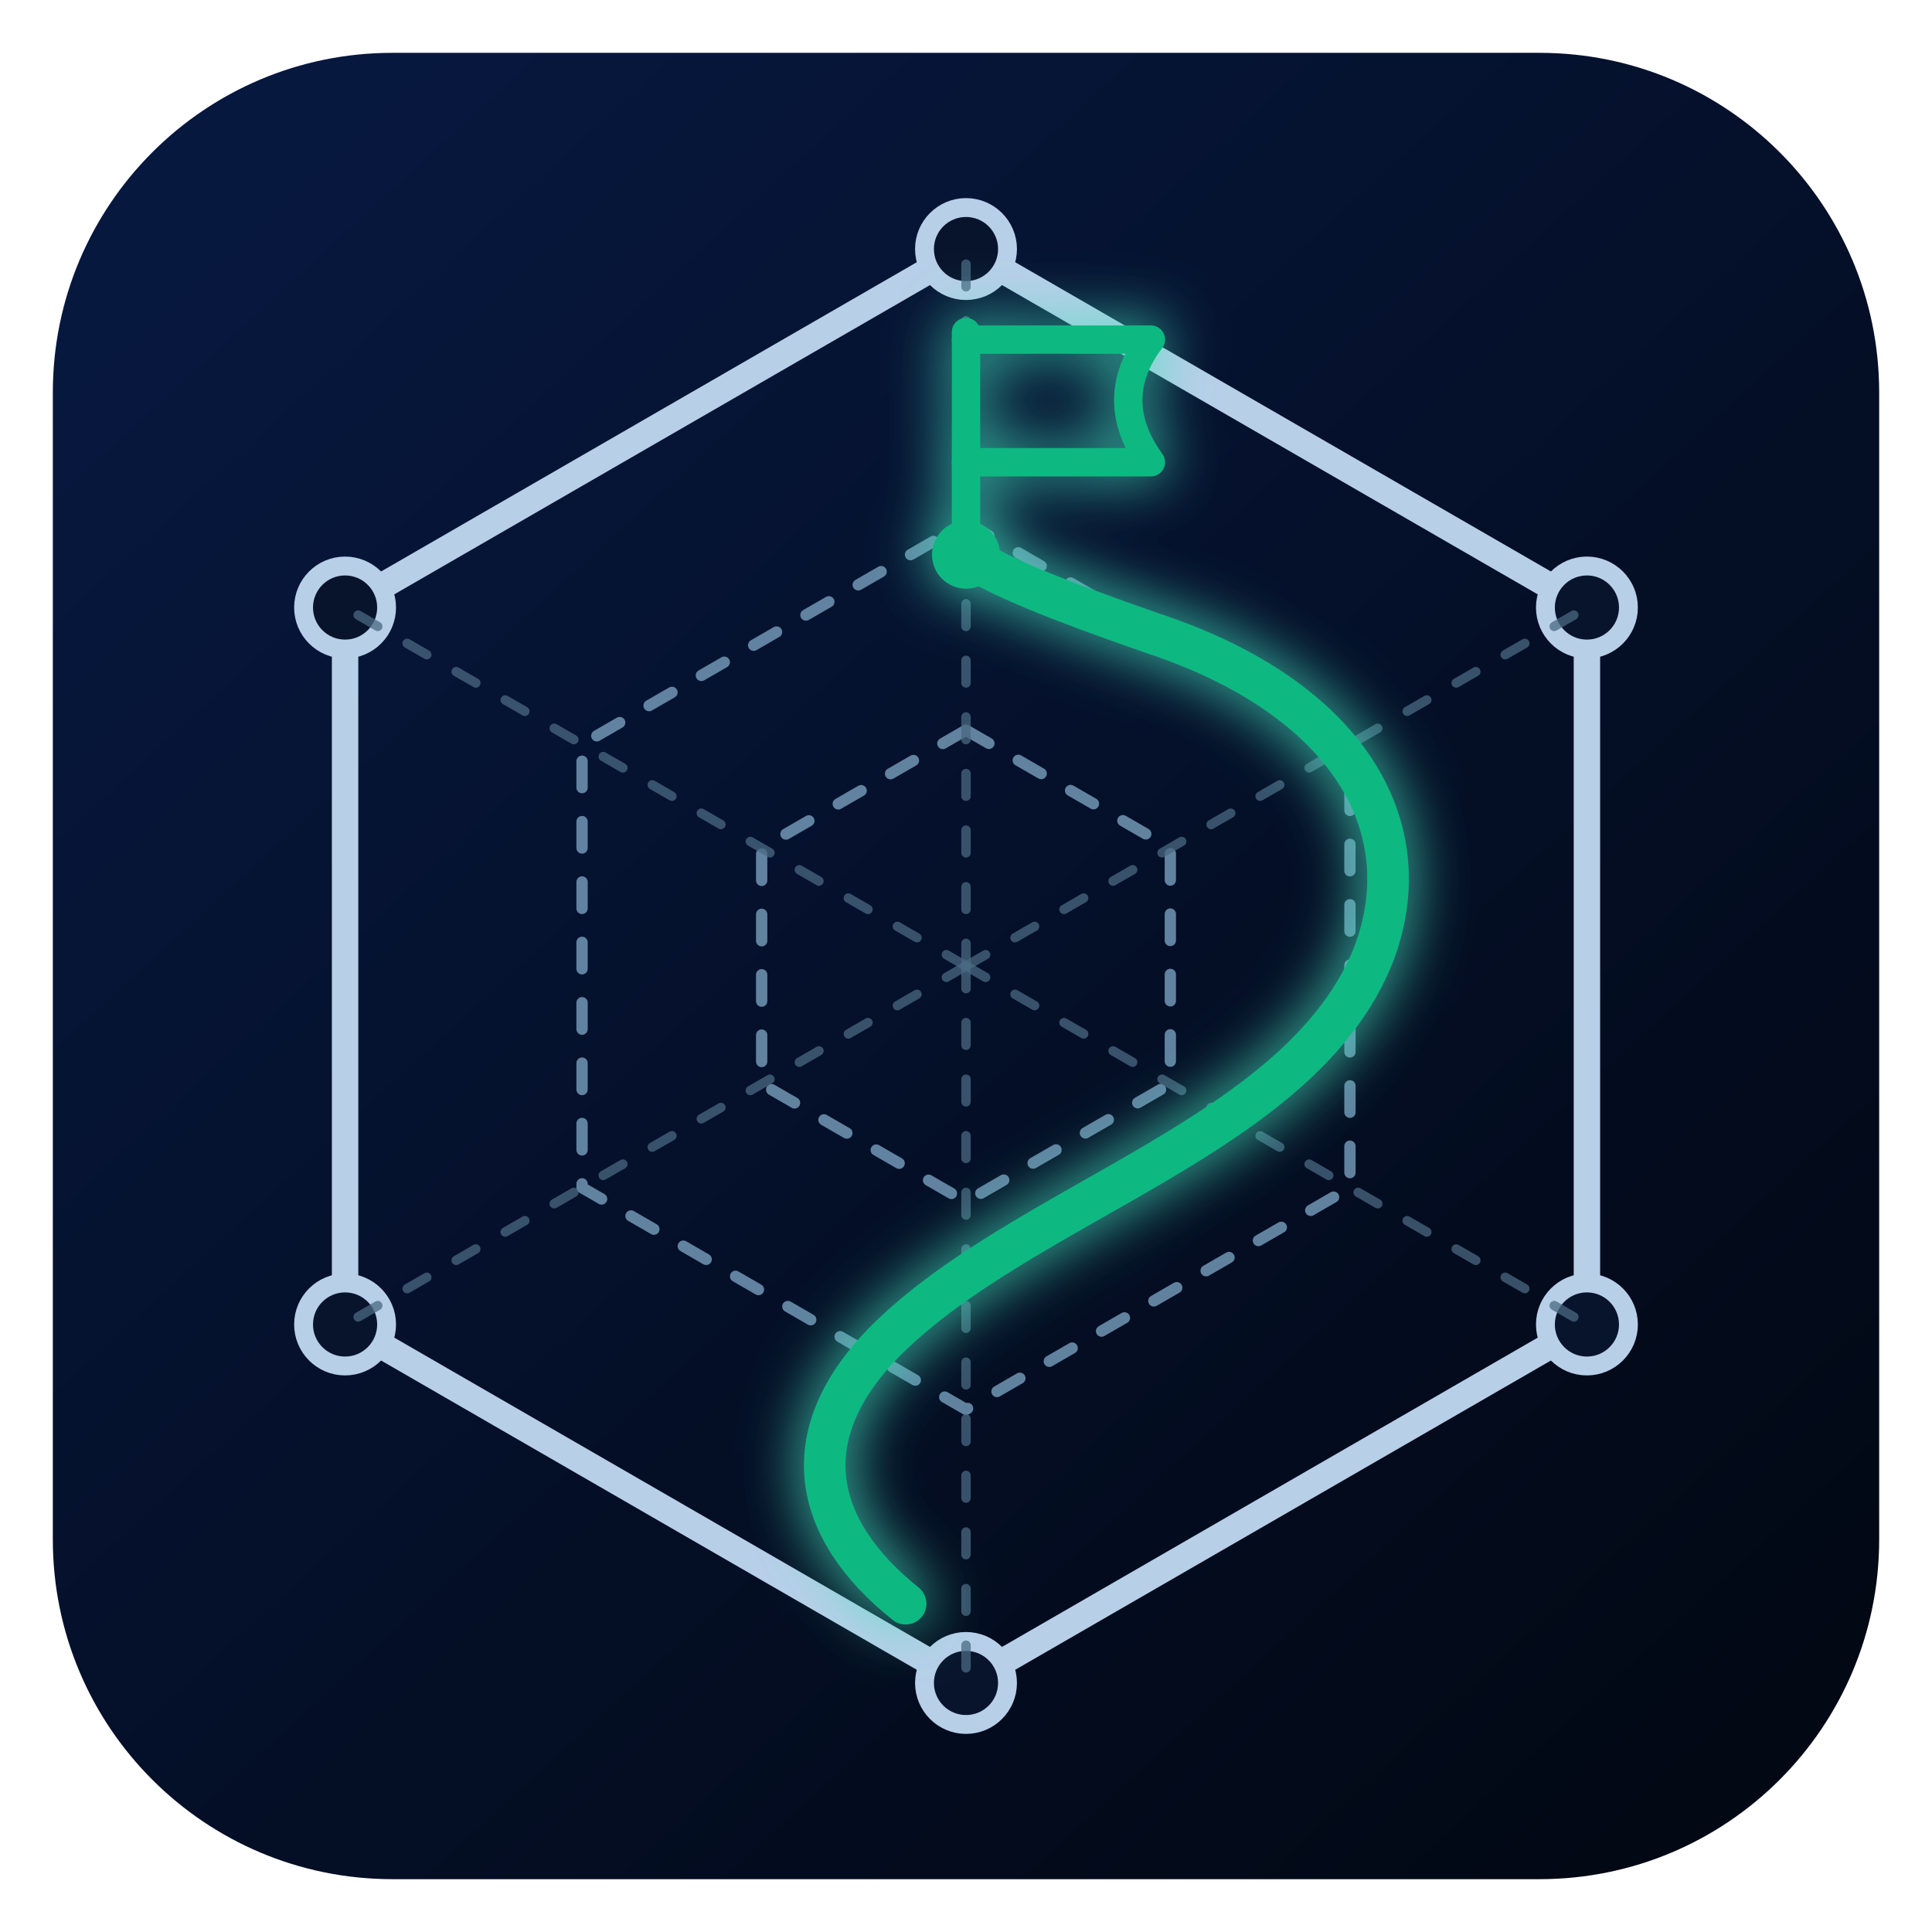
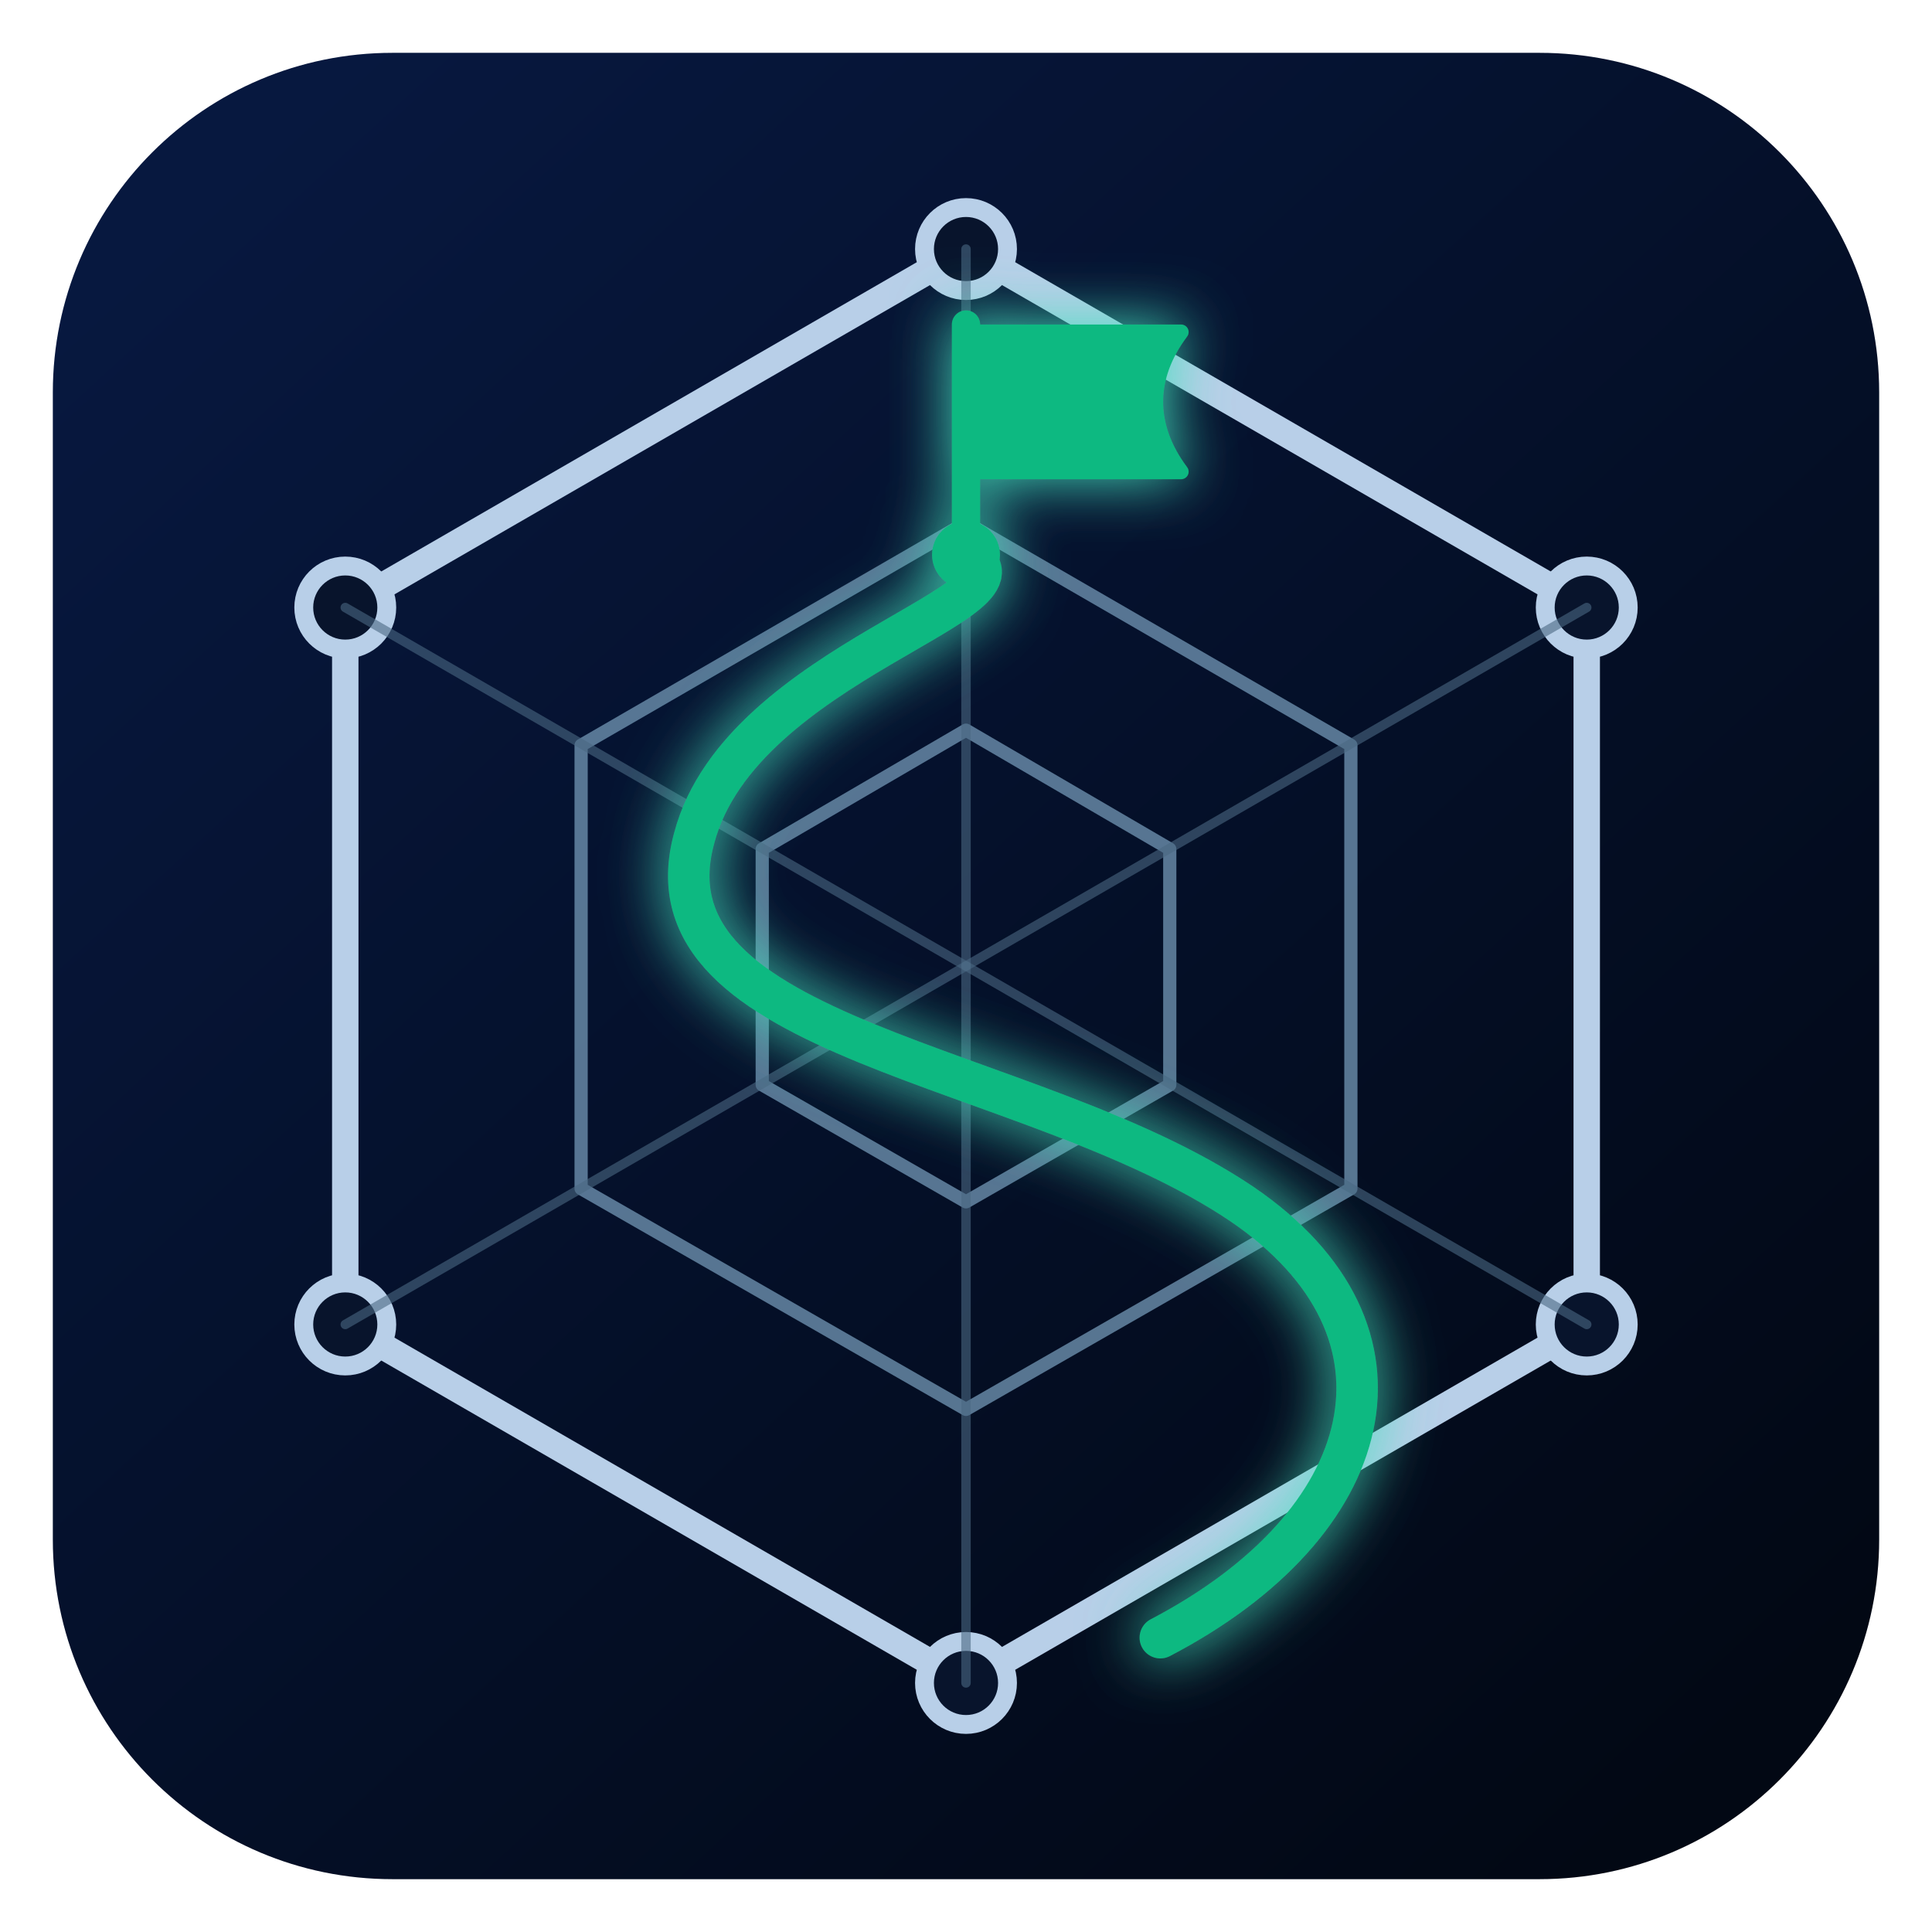
<svg xmlns="http://www.w3.org/2000/svg" width="1024" height="1024" viewBox="0 0 1024 1024" fill="none">
  <defs>
    <linearGradient id="bg" x1="120" y1="90" x2="900" y2="940" gradientUnits="userSpaceOnUse">
      <stop offset="0" stop-color="#07183F" />
      <stop offset="1" stop-color="#020814" />
    </linearGradient>
    <filter id="greenGlow" x="-40%" y="-40%" width="180%" height="180%">
      <feGaussianBlur stdDeviation="16" result="blur" />
      <feColorMatrix in="blur" type="matrix" values="0 0 0 0 0.06                 0 0 0 0 0.73                 0 0 0 0 0.51                 0 0 0 1 0" result="glow" />
      <feMerge>
        <feMergeNode in="glow" />
        <feMergeNode in="SourceGraphic" />
      </feMerge>
    </filter>
    <style>
      .outer { stroke:#B8CFE8; stroke-width:14; fill:none; stroke-linecap:round; stroke-linejoin:round; }
      .node  { fill:#08142C; stroke:#B8CFE8; stroke-width:10; }
-       .web   { stroke:#6B8FAD; stroke-width:6; fill:none; stroke-linecap:round; stroke-linejoin:round; opacity:0.9; stroke-dasharray:14 18; }
-       .axis  { stroke:#4A6882; stroke-width:5; fill:none; stroke-linecap:round; opacity:0.75; stroke-dasharray:12 18; }
+       .web   { stroke:#6B8FAD; stroke-width:7;  fill:none; stroke-linecap:round; stroke-linejoin:round; opacity:0.8; }
+       .axis  { stroke:#4A6882; stroke-width:5;  fill:none; stroke-linecap:round; opacity:0.6; }
      .route { stroke:#10b981; stroke-width:22; fill:none; stroke-linecap:round; stroke-linejoin:round; }
-       .flag  { stroke:#10b981; stroke-width:15; fill:none; stroke-linecap:round; stroke-linejoin:round; }
      .pole  { stroke:#10b981; stroke-width:15; fill:none; stroke-linecap:round; }
+       .flag  { fill:#10b981; stroke:#10b981; stroke-width:8; stroke-linejoin:round; stroke-linecap:round; }
      .endpoint { fill:#10b981; }
    </style>
  </defs>
  <rect x="28" y="28" width="968" height="968" rx="180" fill="url(#bg)" />
-   <path class="outer" d="M 512.0 132.0 L 841.1 322.0 L 841.1 702.0 L 512.0 892.0 L 182.9 702.0 L 182.9 322.0 Z" />
-   <circle class="node" cx="512.0" cy="132.0" r="22" />
-   <circle class="node" cx="841.1" cy="322.0" r="22" />
-   <circle class="node" cx="841.1" cy="702.0" r="22" />
-   <circle class="node" cx="512.0" cy="892.0" r="22" />
-   <circle class="node" cx="182.9" cy="702.0" r="22" />
-   <circle class="node" cx="182.9" cy="322.0" r="22" />
-   <path class="web" d="M 512.0 277.0 L 715.5 394.5 L 715.5 629.5 L 512.0 747.0 L 308.5 629.5 L 308.5 394.5 Z" />
-   <path class="web" d="M 512.0 387.0 L 620.3 449.5 L 620.3 574.5 L 512.0 637.0 L 403.7 574.5 L 403.7 449.5 Z" />
-   <path class="axis" d="M 512 512 L 512.0 132.0" />
-   <path class="axis" d="M 512 512 L 841.1 322.0" />
-   <path class="axis" d="M 512 512 L 841.1 702.0" />
-   <path class="axis" d="M 512 512 L 512.0 892.0" />
-   <path class="axis" d="M 512 512 L 182.9 702.0" />
-   <path class="axis" d="M 512 512 L 182.9 322.0" />
+   <path class="outer" d="M 512 132 L 841 322 L 841 702 L 512 892 L 183 702 L 183 322 Z" />
+   <circle class="node" cx="512" cy="132" r="22" />
+   <circle class="node" cx="841" cy="322" r="22" />
+   <circle class="node" cx="841" cy="702" r="22" />
+   <circle class="node" cx="512" cy="892" r="22" />
+   <circle class="node" cx="183" cy="702" r="22" />
+   <circle class="node" cx="183" cy="322" r="22" />
+   <path class="web" d="M 512 277 L 716 395 L 716 630 L 512 747 L 308 630 L 308 395 Z" />
+   <path class="web" d="M 512 387 L 620 450 L 620 575 L 512 637 L 404 575 L 404 450 Z" />
+   <path class="axis" d="M 512 512 L 512 132" />
+   <path class="axis" d="M 512 512 L 841 322" />
+   <path class="axis" d="M 512 512 L 841 702" />
+   <path class="axis" d="M 512 512 L 512 892" />
+   <path class="axis" d="M 512 512 L 183 702" />
+   <path class="axis" d="M 512 512 L 183 322" />
  <g filter="url(#greenGlow)">
-     <path class="route" d="       M 480 850       C 430 810, 420 760, 470 710       C 545 636, 690 602, 728 506       C 754 438, 714 370, 612 336       C 560 318, 528 305, 512 294     " />
+     <path class="route" d="       M 615 868       C 730 808, 758 706, 658 638       C 545 562, 338 552, 368 444       C 393 350, 558 318, 512 294     " />
    <circle class="endpoint" cx="512" cy="294" r="18" />
-     <path class="pole" d="M 512 294 L 512 176" />
-     <path class="flag" d="M 512 180 L 610 180 C 594 201, 594 223, 610 245 L 512 245" />
+     <path class="pole" d="M 512 294 L 512 172" />
+     <path class="flag" d="M 512 176 L 626 176 C 608 200, 608 226, 626 250 L 512 250 Z" />
  </g>
</svg>
